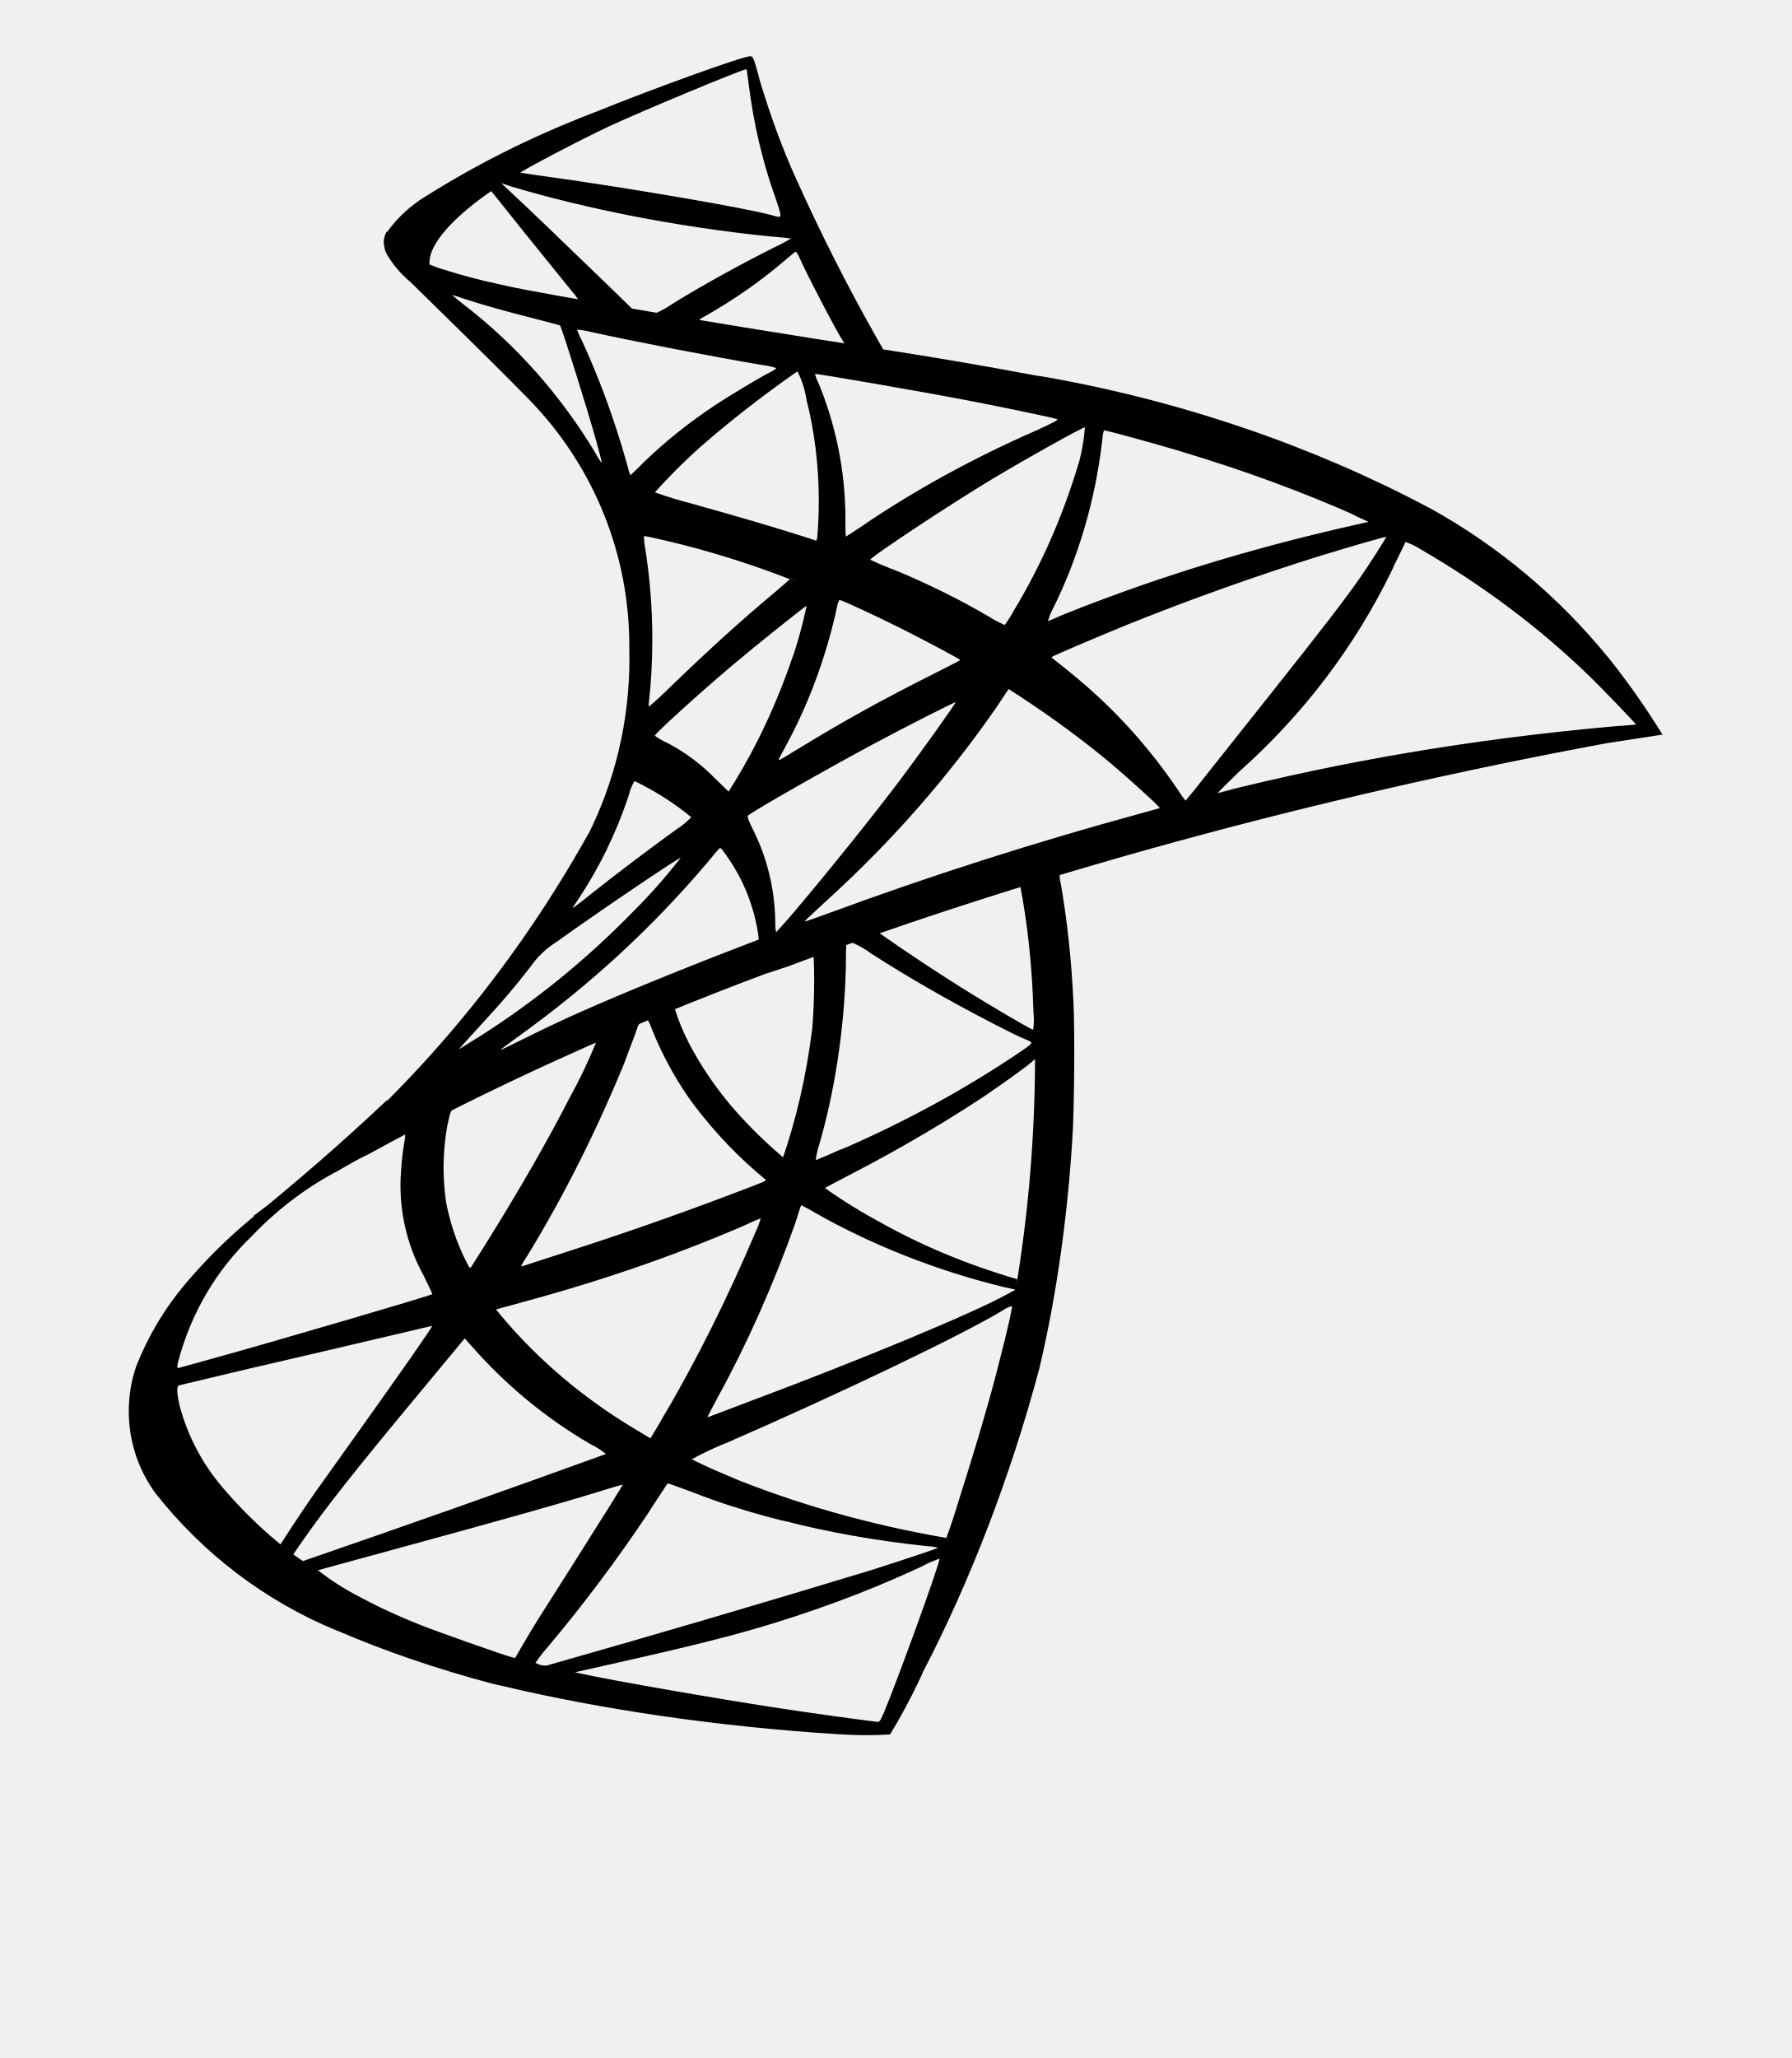
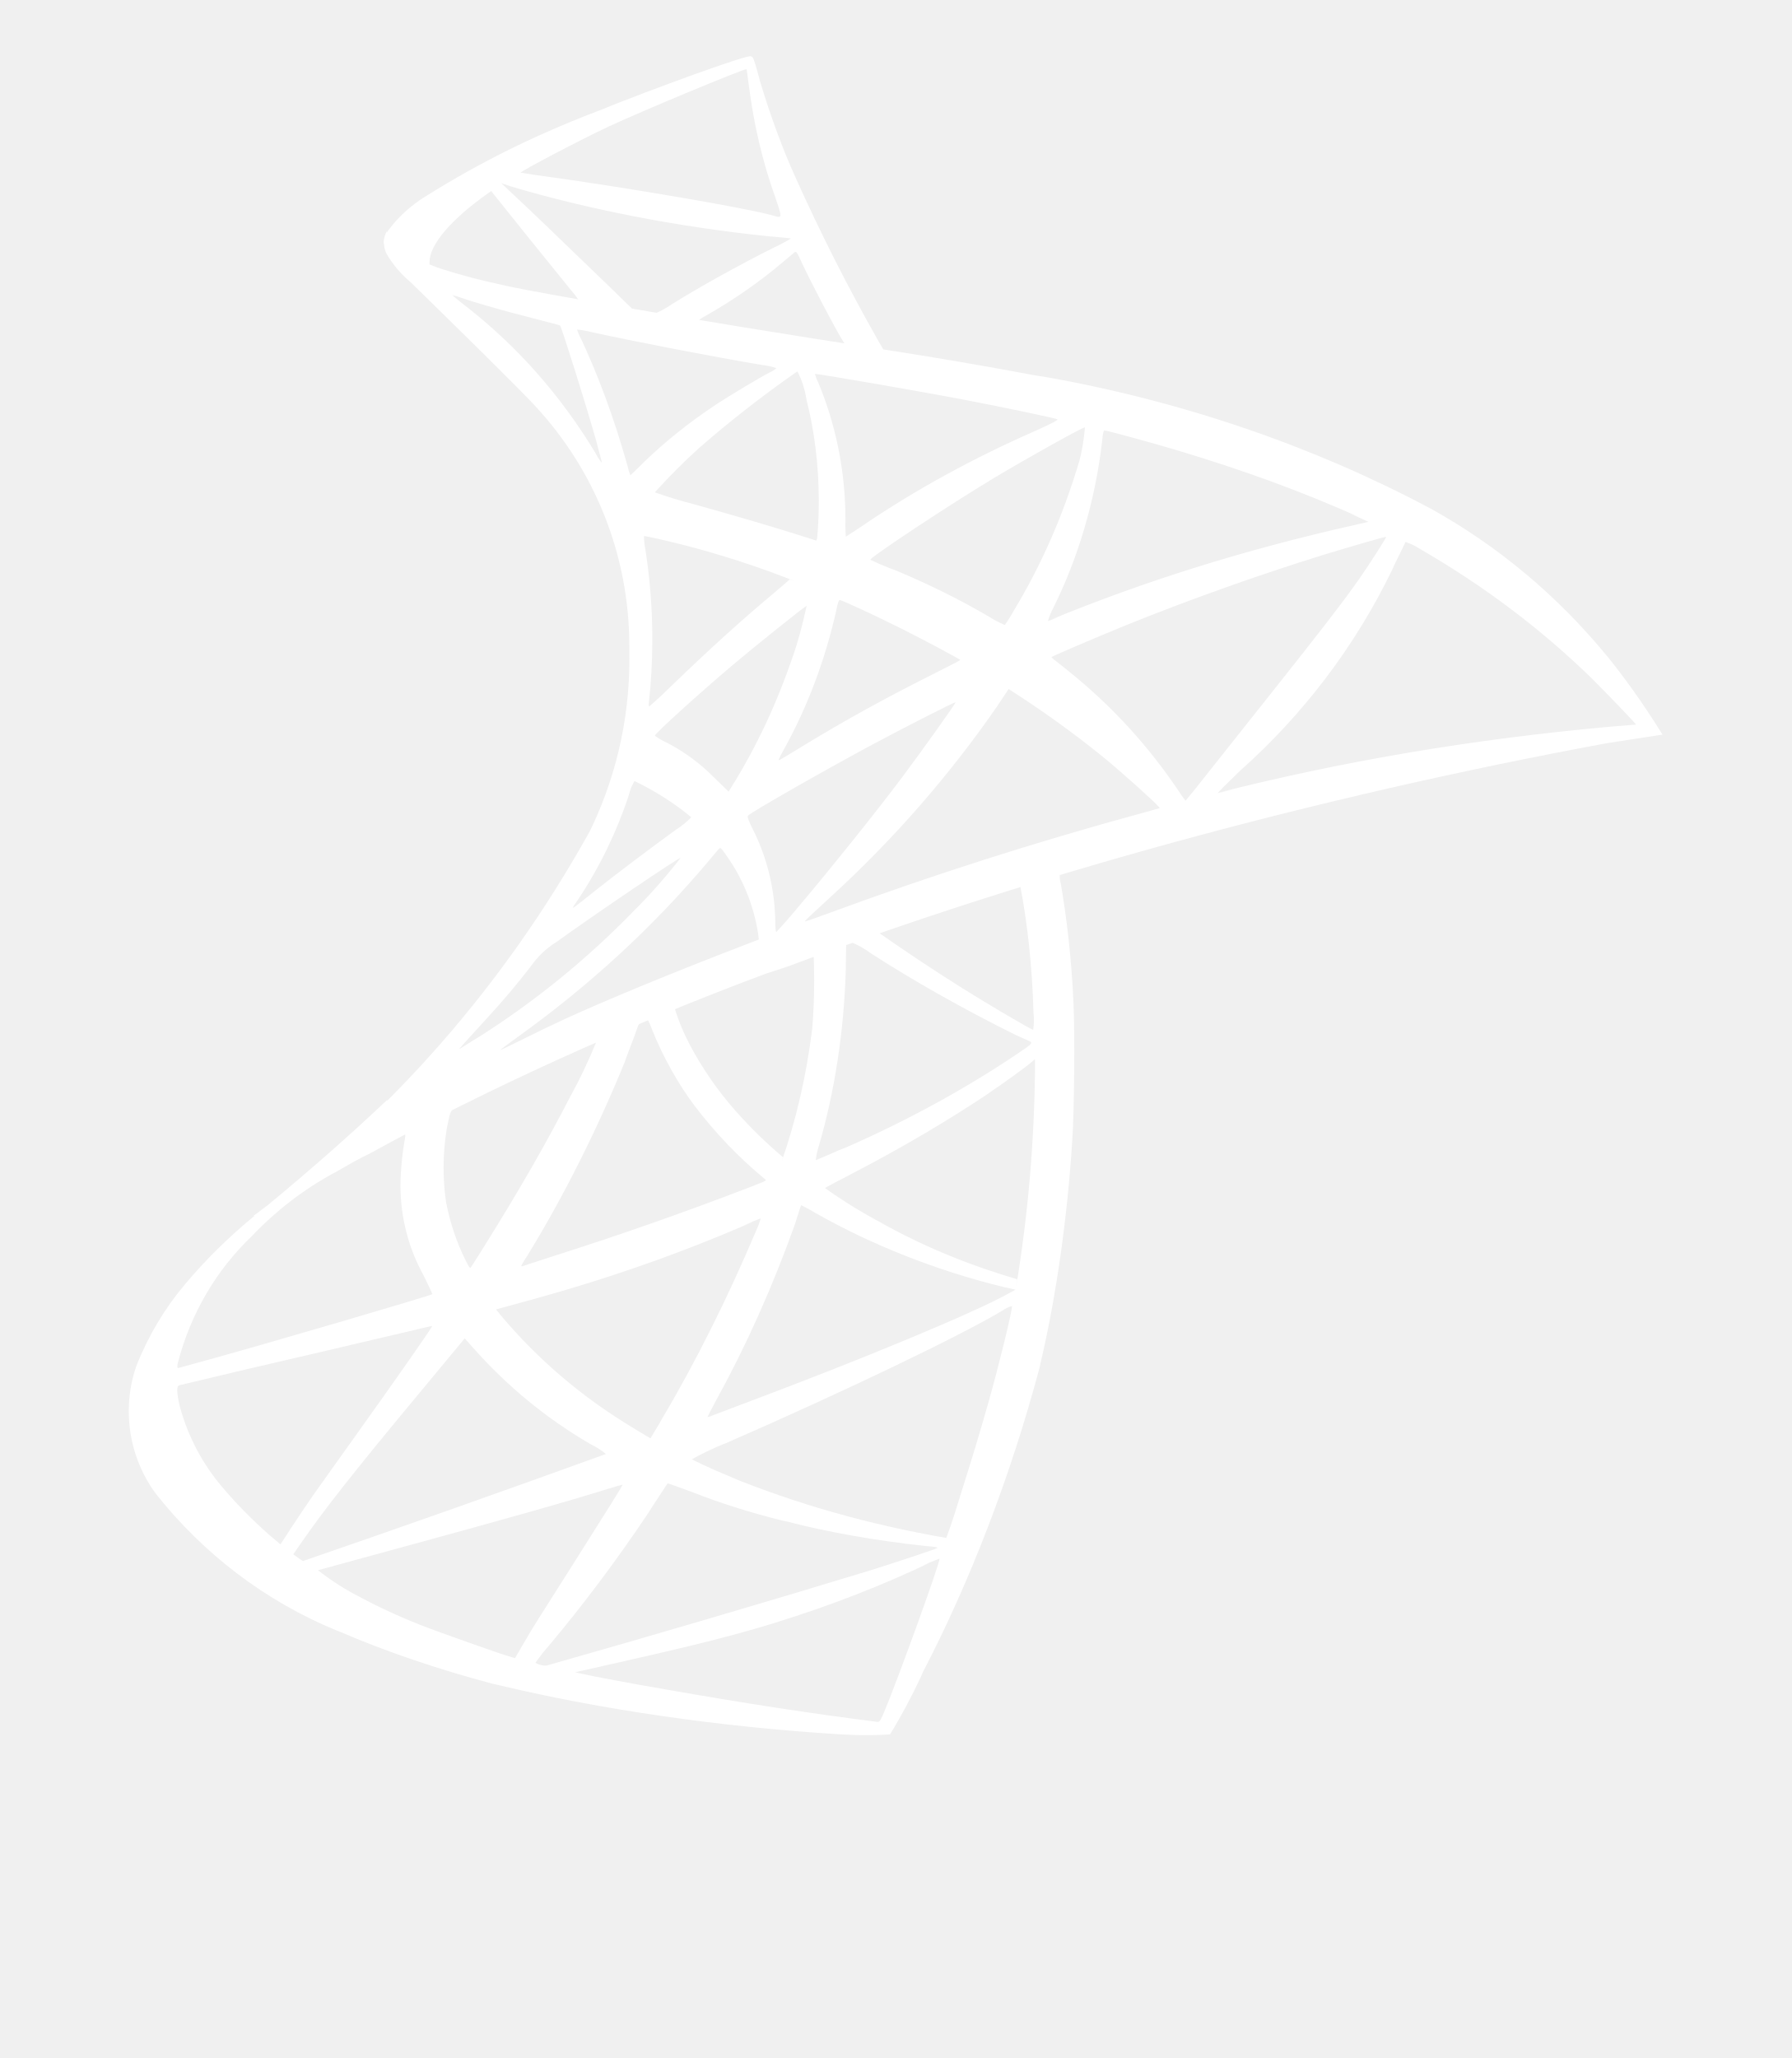
- <svg xmlns="http://www.w3.org/2000/svg" viewBox="0 0 1024 1176.463">
-   <path d="m536.832 891.13h.24c.6 1.52-22.993 66.782-31.59 87.496-1.96 4.64-2.64 5.798-3.68 5.718q-28.703-3.625-57.304-8c-36.23-5.518-96.892-16.115-112.207-19.594l-3.558-.8 21.713-4.88c46.547-10.476 68.9-16.114 91.574-23.072 33.882-10.487 62.204-21.67 89.496-34.665l-4 1.715c2.446-1.238 5.52-2.56 8.678-3.712l.64-.204zm-180.864-42.426c.2.2-10.117 16.716-28.232 45.267-7.68 12.037-16.356 25.793-19.315 30.472-2.998 4.72-7.36 11.917-9.676 15.996l-4.278 7.398-2.16-.56c-5.198-1.4-41.947-14.395-51.625-18.234-13.733-5.44-24.868-10.664-35.655-16.45l1.826.894c-9.552-4.78-17.772-10.058-25.362-16.095l.29.224 44.19-12.077c63.66-17.355 98.89-27.312 121.964-34.55 4.36-1.32 7.958-2.36 8-2.28zm25.672-.72c.12-.12 6.598 2.16 14.476 5.12 14.31 5.69 32.278 11.42 50.686 16.04l3.178.676c22.816 5.905 50.532 10.89 78.832 13.924l2.665.232c3.2.24 4.88.64 4.4.96-1 .64-22.395 7.758-38.11 12.716q-92.437 28.118-185.387 54.504c-.108.004-.234.006-.36.006-2.182 0-4.224-.596-5.972-1.635l.054.03c2.57-3.69 5.105-6.896 7.812-9.945l-.095.11c19.63-23.353 39.04-49.22 57.006-76.13l2.016-3.21q4.373-6.715 8.794-13.397zm-115.968-82.894 4.678 5.237c19.355 21.9 41.863 40.435 66.934 55.052l1.286.69c2.97 1.49 5.53 3.195 7.854 5.168l-.056-.047q-86.324 31.297-173.15 61.185-1.487-.887-2.88-1.92l-2.68-1.92 4.2-6.08c13.596-19.712 30.71-41.388 68.18-86.455zm-18.595-7.12c.36.36-18.154 26.833-43.987 63.022l-23.473 32.91c-3.88 5.56-9.797 14.317-13.156 19.515l-6.117 9.437-6.478-5.478c-9.75-8.583-18.6-17.6-26.763-27.22l-.31-.373c-11.085-13.085-19.474-28.827-24.082-46.112l-.19-.833c-1.518-6.958-1.6-10.477-.12-10.917q38.62-9.315 77.34-18.195l51.984-12.196c8.356-2.002 15.274-3.602 15.354-3.56zm331.385-11.317.08.12c0 3.2-7.318 33.11-13.436 54.784-5.12 18.112-9.437 32.31-17.395 57.464q-3.043 10.177-6.72 20.155c-45.38-7.878-85.668-19.552-123.987-35.07l4.022 1.44q-13.018-5.095-25.553-11.316c5.23-2.948 11.622-6.033 18.206-8.75l1.23-.45c66.18-28.832 134.724-61.702 158.155-75.82 1.543-1.105 3.34-1.98 5.277-2.53l.122-.028zm-143.56-50.105c-.813 2.7-1.67 4.94-2.66 7.105l.142-.347c-17.227 40.53-34.106 73.894-52.836 106.05l2.41-4.482q-4.796 8.796-10.077 17.315c-.2 0-4.558-2.64-9.756-5.8-29.46-17.72-54.554-39.21-75.61-64.21l-.37-.45-2.56-3.2 13.276-3.638c50.315-13.548 92.736-28.604 133.646-46.475l-6.082 2.368c5.68-2.4 10.398-4.358 10.478-4.238zm23.115-7.598c3.162 1.51 5.743 2.935 8.237 4.486l-.36-.208c32.048 18.228 69.142 33.077 108.316 42.616l2.973.612 3.36.8-4.6 2.518c-19.274 10.717-82.816 37.15-147.717 61.462q-10.273 3.84-20.514 7.758c-.947.476-2.047.85-3.2 1.068l-.08.012c0-.16 2.68-5.28 5.96-11.437 16.032-29.065 31.47-63.45 44.18-99.13l1.566-5.04c.92-2.92 1.76-5.4 1.878-5.52zm-226.695-40.588c.6 0 .44 1.12-.48 6.438q-1.188 7.755-1.64 15.596c-.16 2.194-.252 4.753-.252 7.333 0 18.72 4.836 36.31 13.326 51.592l-.277-.543c2.958 5.997 5.278 10.956 5.157 11.036-1.08.92-97.172 29.032-127.403 37.312l-17.395 4.8c-1.08.32-1.16.08-.8-2.4 7.398-28.805 22.197-53.487 42.254-72.728l.053-.05c13.63-14.38 29.384-26.566 46.8-36.094l.987-.495q19.632-11.266 39.667-21.798zm360.375-42.91v6.16c-.45 42.594-4.14 83.97-10.84 124.328l.643-4.683c-29.035-8.485-54.207-19.126-77.81-32.246l1.91.976c-13.17-6.955-24.285-13.877-34.88-21.48l.89.606c.12-.16 6.157-3.32 13.355-7.078 31.502-16.3 57.504-31.776 82.56-48.556l-3.062 1.93c8.877-5.92 22.194-15.556 25.152-18.155zm-250.647-10.195c-5 12.184-9.774 22.06-15.04 31.624l.804-1.593c-14.036 27.432-29.552 54.424-50.106 87.375l-7.278 11.516c-.72 1.08-1.04.72-3.28-3.76-4.883-9.717-8.762-20.995-11.06-32.836l-.136-.833c-.868-5.765-1.364-12.416-1.364-19.183 0-8.528.787-16.872 2.294-24.963l-.13.837c1.88-9.076 1.8-8.876 6.08-11.036 18.473-9.477 78.616-37.67 79.215-37.15zm29.11-11.996.4.16c.794 1.463 1.55 3.194 2.167 4.99l.074.248c6.707 16.49 14.79 30.72 24.446 43.71l-.372-.523c12.087 15.905 25.45 29.814 40.248 42.05l.42.337c.92.8 1.2.64-22.474 9.6q-45.46 17.14-91.733 31.99c-13.076 4.24-24.154 7.8-24.593 8-1.32.44-.92-.36 2.92-6.317 19.995-32.604 39.243-70.645 55.434-110.26l1.948-5.388c2.48-6.4 4.88-12.796 5.318-14.236.31-1.74 1.544-3.134 3.167-3.668l.032-.01c.753-.404 1.643-.653 2.59-.682h.008zm94.977-37.43c.205 4.397.322 9.552.322 14.734 0 9.677-.408 19.26-1.207 28.73l.084-1.237c-3.41 27.47-9.275 52.308-17.5 76.044l.78-2.585c-9.785-8.282-18.616-16.91-26.8-26.126l-.232-.267c-10.044-11.346-18.93-24.112-26.236-37.846l-.517-1.063c-2.934-5.537-5.673-12.062-7.838-18.843l-.24-.868c2.24-1.602 78.822-31.194 79.38-30.673zm20.15-7.718c4.813 1.805 8.975 4.125 12.72 6.967l-.123-.09c24.103 15.556 52.91 31.856 82.632 46.59l5.343 2.396c5.44 2.4 6.037 1.44-6.4 9.877-28.546 19.057-61.343 37.004-95.703 52.045l-4.15 1.62q-6.55 2.995-13.236 5.677c.33-2.978.935-5.688 1.8-8.28l-.08.28c8.884-30.362 14.47-65.386 15.463-101.558l.012-.573c.08-14.476.08-14.556 1.48-14.916h.24zm97.893-32.11c4.18 21.48 6.928 46.555 7.624 72.143l.014.635c.163 1.304.255 2.813.255 4.343 0 1.953-.15 3.87-.442 5.742l.028-.208c-1.12 0-24.593-13.796-41.268-24.233q-23.604-14.87-46.464-30.87c-1.4-1.12-1.24-1.16 10.637-5.24 20.194-6.957 68.14-22.313 69.66-22.313zm43.987-25.793-192.265 62.7-167.15 73.818-46.785 12.397q-17.875 16.915-37.91 34.39c-14.795 12.836-28.63 24.473-39.188 32.87-13.96 11.6-26.433 23.97-37.747 37.35l-.363.44c-11.49 13.617-20.99 29.4-27.754 46.562l-.397 1.142c-2.525 7.423-3.983 15.973-3.983 24.863 0 17.692 5.77 34.036 15.532 47.254l-.154-.22c27.28 34.517 62.634 61.484 103.274 78.24l1.693.618c25.2 10.927 55.953 21.51 87.604 29.88l4.77 1.07c57.146 13.605 124.56 23.574 193.522 27.823l3.46.172c3.602.213 7.814.334 12.054.334 4.72 0 9.406-.15 14.052-.447l-.634.03c6.006-9.71 12.277-21.38 17.887-33.42l.907-2.168c26.742-51.43 50.02-111.372 66.684-174.008l1.418-6.26c8.225-36.03 14.4-78.804 17.227-122.49l.128-2.474c1.08-14.156 1.48-61.302.64-77.338-1.116-25.042-3.734-48.515-7.797-71.488l.48 3.268c-.354-1.31-.557-2.813-.557-4.364 0-.575.027-1.144.082-1.706l-.006.07c.56-.4 2.36-1 25.992-7.877zm-172.31-336.224c.6.04 1.28 1.28 3.078 5.238 4.96 10.88 20.394 40.308 24.113 45.987 1.2 1.88 3.2 2-17.315-1.32-49.186-7.916-65.14-10.594-65.14-10.914.958-.836 2.05-1.558 3.23-2.122l.088-.037c16.783-9.498 31.266-19.647 44.683-31.016l-.415.344 6.998-5.878zm-174.03-34.752 20.433 25.512c11.277 13.996 22.554 27.952 25.033 30.95 1.517 1.672 2.94 3.5 4.214 5.432l.104.168c-.558.44-29.59-5.2-44.986-8.758q-16.252-3.456-32.11-8.477l-8-2.56.04-1.958c.12-9.797 12.475-24.273 33.43-39.03zm5.718-4.56 5.638 1.92c43.306 12.893 94.574 23.04 147.24 28.48l3.717.312c4.8.4 8.877.84 8.997.96-2.49 1.555-5.477 3.18-8.56 4.64l-.557.238c-20.594 10.317-43.308 22.912-59.023 32.75-2.706 1.89-5.795 3.615-9.052 5.026l-.345.133q-3.41-.48-6.798-1.08l-5.76-.92-14.596-14.196c-25.633-24.793-45.627-43.987-53.384-51.185zm140.04-65.098h.2c.12.12.68 4.2 1.28 8.998 2.908 22.893 7.87 43.572 14.81 63.32l-.655-2.136c5.358 15.996 5.44 15.076-.96 13.276-14.796-4.122-81.257-15.517-129.325-22.195q-7.158-.915-14.276-2.12c-.6-.6 34.67-19.073 50.303-26.393 20.036-9.277 74.66-31.99 78.62-32.75zm2.44-7.438c-3.2-.4-54.825 18.195-87.976 31.63-38.883 14.863-72.27 31.97-103.475 52.166l2.144-1.3c-7.745 5.31-14.232 11.823-19.353 19.34l-.163.254c-.532 1.434-.84 3.09-.84 4.82v.104-.005l19.515 18.395 46.306 14.796 110.328 19.755 126.089 21.674 1.28-10.797-1.12-.2-16.598-2.64-3.402-5.918q-25.708-45.353-47.066-92.973c-7.12-15.694-14.33-35.136-20.3-55.113l-.89-3.47c-2.72-9.718-3-10.318-4.48-10.518zm-39.95 458.308c-8.785 11.285-17.7 21.33-27.213 30.772l-.02.02c-26.524 27.234-56.097 51.278-88.232 71.645l-1.982 1.173c-4.32 2.76-8.237 5.2-8.797 5.518-.92.56.32-.88 15.437-17.355 9.517-10.358 16.796-18.955 25.113-29.712 3.878-5.565 8.7-10.182 14.274-13.716l.203-.12c21.473-15.516 70.66-48.826 71.22-48.266zm22.554-5.598c.68-.12 1.6 1.12 5.557 6.998 8.06 12.04 13.794 26.325 16.2 41.714l.075.594.32 2.92-19.875 7.68c-35.59 13.835-68.42 27.47-90.614 37.588-6.198 2.88-17.115 8.077-24.273 11.676s-12.996 6.4-12.996 6.24 4.48-3.56 9.997-7.52c41.29-29.6 77.16-62.767 108.533-99.86l.716-.87c2.998-3.678 5.76-6.877 6.117-7.117l.24-.08zm-48.907-38.39c12.374 5.994 23.04 12.9 32.737 20.93l-.266-.215c-2.468 2.578-5.22 4.848-8.22 6.77l-.177.108c-13.796 9.958-34.79 25.754-46.907 35.43-12.796 10.2-13.233 10.52-11.796 8.28 6.655-9.583 13.122-20.587 18.76-32.07l.675-1.52c3.996-8.13 8.11-18.18 11.606-28.516l.55-1.874c.722-2.776 1.777-5.212 3.146-7.434l-.067.117zm183.547-44.986c.36.36-19.674 28.392-31.552 44.228-14.236 18.915-39.59 50.585-57.024 71.18q-6.678 8.144-13.836 15.872c-.4.12-.6-2-.64-5.318-.167-19.067-4.696-37.036-12.635-53.013l.318.708c-3.318-6.72-3.878-8.32-3.2-8.96 2.72-2.48 45.068-26.632 71.74-40.908 18.358-9.832 46.51-24.148 46.83-23.788zm30.35-7.597 7.08 4.598c19.116 12.588 35.477 24.74 51.135 37.714l-.95-.765c8.237 6.878 24.192 21.194 27.472 24.633l1.76 1.88-11.757 3.28q-90.17 24.593-177.95 56.943c-6.677 2.44-12.396 4.48-12.8 4.48-.84 0-1.678.76 13.317-13.036 36.364-33.16 68.493-69.885 96.18-109.918l1.395-2.134zm-115.485-47.507c-2.43 11.335-5.047 20.714-8.15 29.868l.552-1.876c-9.377 27.693-20.67 51.584-34.297 73.892l.907-1.597-3.6 5.878-8.117-7.875c-7.723-7.867-16.634-14.533-26.45-19.714l-.582-.28c-2.693-1.228-5.005-2.59-7.155-4.16l.115.08c0-1.2 24.793-23.712 43.904-39.907 13.722-11.597 42.554-34.67 42.874-34.31zm18.993-3.36c2.04.4 20.914 9.198 35.15 16.316 12.995 6.518 32.71 17.036 33.71 17.955.12.12-6.798 3.718-15.436 8.037-27.313 13.676-50.706 26.552-75.1 41.468-6.997 4.278-12.795 7.757-12.995 7.757-.6 0-.4-.52 3.52-7.638 12.647-23.075 22.82-49.81 29.126-78.004l.386-2.053c.56-2.48 1.198-4 1.64-3.88zm323.427-33.19c3.16 1.083 5.896 2.435 8.42 4.086l-.142-.087c36.866 21.327 68.716 45.485 97.23 73.07l-.135-.13c7.758 7.597 26.673 27.31 26.393 27.47l-14.515 1.16c-80.427 7.28-153.583 19.9-224.627 37.827l9.89-2.114c-5.12 1.2-9.518 2.24-9.838 2.24-.28 0 5.32-5.6 12.436-12.477 36.353-32.34 66.006-71.313 87.218-115.134l.957-2.193c3.52-7.118 6.52-13.316 6.64-13.676h.08zm-11.117-2.92c.28.32-9.357 15.396-15.356 23.994-8.797 12.556-21.474 29.032-50.426 65.46l-38.15 48.065q-5.225 6.78-10.755 13.316c-1.34-1.686-2.696-3.59-3.954-5.563l-.164-.276c-16.807-24.868-36.227-46.256-58.286-64.577l-.498-.402q-5.318-4.456-10.797-8.717c-1.11-.753-2.08-1.583-2.947-2.51l-.01-.01c0-.4 24.674-10.956 43.508-18.634q54.734-22 111.09-39.588c17.674-5.4 36.47-10.797 36.748-10.557zm-424.277-.402c.4-.4 20.555 4.32 31.553 7.398 21.384 5.99 38.564 11.896 55.33 18.61l-3.665-1.295c0 .158-3.88 3.557-8.598 7.516-18.995 15.876-37.35 32.512-59.302 53.705q-5.93 5.94-12.317 11.397c-.28 0-.4-.92-.24-2 1.276-10.91 2.003-23.552 2.003-36.364 0-18.12-1.455-35.9-4.255-53.23l.253 1.9c-.425-2.23-.712-4.848-.796-7.516l-.002-.08zm263.126-60.463c1.32 0 27.792 7.198 41.468 11.316 39.837 11.9 72.667 24.188 104.485 38.338l-5.515-2.19 10.596 4.8-7.477 1.72c-64.98 14.614-120.923 32.43-174.703 54.444l7.23-2.62c-4.277 1.76-8 3.2-8.276 3.2.81-2.828 1.83-5.28 3.094-7.584l-.095.19c14.012-28.142 23.943-60.86 27.98-95.378l.134-1.396c.238-2.68.717-4.838 1.078-4.838zm-11.037-1.72c-.59 7.128-1.724 13.67-3.38 20l.18-.804c-9.52 31.983-21.958 59.817-37.473 85.587l.923-1.652c-2.047 3.82-4.062 7.037-6.265 10.11l.185-.272c-3.392-1.45-6.27-2.988-8.995-4.742l.237.144c-15.77-9.33-34.507-18.672-53.908-26.738l-3.076-1.134q-5.636-2.215-11.117-4.8c-.96-.88 45.708-31.79 70.46-46.627 19.798-11.87 51.67-29.626 52.23-29.066zm-154.357-30.547c.44-.4 60.143 9.917 87.255 15.116 20.234 3.88 49.466 9.997 51.225 10.757.88.32-2.16 1.998-11.876 6.4-36.71 16.128-67.96 33.408-97.438 53.13l2.264-1.426c-7.438 4.96-13.636 9.037-13.756 9.037-.178-2.005-.28-4.34-.28-6.698 0-.88.015-1.755.043-2.628l-.002.127v-.562c0-28.31-5.747-55.275-16.14-79.795l.505 1.34c-.677-1.353-1.29-2.947-1.754-4.604l-.047-.194zm-9.997-1.44c2.412 4.68 4.216 10.115 5.12 15.848l.04.306c4.473 17.398 7.04 37.37 7.04 57.942 0 7.433-.334 14.788-.99 22.05l.068-.935-.48 1.52-7.48-2.4c-15.515-4.96-40.787-12.397-62.463-18.395q-11.34-2.903-22.393-6.798c8.194-9.1 16.573-17.478 25.368-25.403l.304-.27c16.614-14.494 34.82-28.763 53.76-42.062l2.105-1.402zm-125.844-23.91c2.927.285 5.58.765 8.155 1.44l-.357-.08c24.753 5.44 68.98 13.996 97.372 18.794 3.222.37 6.148 1.03 8.946 1.97l-.306-.09c-1.116 1.005-2.412 1.84-3.828 2.445l-.09.035c-4.76 2.4-24.074 13.956-30.512 18.275-15.43 10.208-28.89 21.014-41.283 32.923l.095-.09q-3.84 3.937-7.878 7.68c-.608-1.515-1.172-3.346-1.593-5.232l-.046-.247c-7.82-27.827-16.676-51.453-27.24-74.123l1.245 2.976q-1.583-3.226-2.84-6.598zm-71.58-19.757c2.19.527 4.02 1.103 5.795 1.785l-.316-.107c5.44 1.84 12.637 4 21.035 6.358 5.84 1.6 12.276 3.36 19.155 5.078 8.717 2.24 15.956 4.16 16.036 4.28.96 1.08 15.635 47.905 20.634 65.86 1.92 6.878 3.36 12.596 3.24 12.716-1.322-1.632-2.518-3.467-3.517-5.42l-.083-.178c-20.028-33.246-45-61.3-74.26-84.107l-.678-.508q-3.623-2.75-7.038-5.76zm-37.428-36.353c-.966 1.882-1.532 4.106-1.532 6.463 0 2.228.506 4.338 1.41 6.22l-.037-.086c3.654 6.3 8.184 11.646 13.5 16.078l.096.077s64.582 63.02 72.5 72.138c32.737 35.765 52.795 83.61 52.795 136.137 0 .683-.003 1.366-.01 2.048v-.104c.042 1.6.065 3.487.065 5.38 0 36.08-8.484 70.18-23.566 100.414l.59-1.305c-48.874 87.74-113.42 160.97-190.526 218.246l-1.82 1.292 14.396-4.8c14.6-10.14 31.505-20.312 49.058-29.404l2.606-1.228c66.154-36.47 145.248-72.647 227.08-103.212l12.81-4.194c136.466-51.303 299.905-96.51 468.28-127.647l31.697-4.875-2-3.2c-9.906-15.708-19.52-29.103-29.844-41.904l.654.837c-28.355-34.693-62.546-63.387-101.273-84.91l-1.776-.905c-64.775-34.387-139.95-60.564-219.34-74.51l-4.596-.67q-43.682-8.213-87.616-14.995-78.577-12.05-156.915-25.592c-16.995-3-42.388-7.238-59.223-10.88-15.62-3.325-28.5-6.882-41.082-11.086l2.653.77c-10.714-4.196-25.79-8.276-29.03-20.592z" />
+ <svg xmlns="http://www.w3.org/2000/svg" viewBox="0 0 1024 1176.463" fill="#fff">
+   <path d="m536.832 891.13h.24c.6 1.52-22.993 66.782-31.59 87.496-1.96 4.64-2.64 5.798-3.68 5.718q-28.703-3.625-57.304-8c-36.23-5.518-96.892-16.115-112.207-19.594l-3.558-.8 21.713-4.88c46.547-10.476 68.9-16.114 91.574-23.072 33.882-10.487 62.204-21.67 89.496-34.665l-4 1.715c2.446-1.238 5.52-2.56 8.678-3.712l.64-.204zm-180.864-42.426c.2.2-10.117 16.716-28.232 45.267-7.68 12.037-16.356 25.793-19.315 30.472-2.998 4.72-7.36 11.917-9.676 15.996l-4.278 7.398-2.16-.56c-5.198-1.4-41.947-14.395-51.625-18.234-13.733-5.44-24.868-10.664-35.655-16.45l1.826.894c-9.552-4.78-17.772-10.058-25.362-16.095l.29.224 44.19-12.077c63.66-17.355 98.89-27.312 121.964-34.55 4.36-1.32 7.958-2.36 8-2.28zm25.672-.72c.12-.12 6.598 2.16 14.476 5.12 14.31 5.69 32.278 11.42 50.686 16.04l3.178.676c22.816 5.905 50.532 10.89 78.832 13.924l2.665.232c3.2.24 4.88.64 4.4.96-1 .64-22.395 7.758-38.11 12.716q-92.437 28.118-185.387 54.504c-.108.004-.234.006-.36.006-2.182 0-4.224-.596-5.972-1.635l.054.03c2.57-3.69 5.105-6.896 7.812-9.945l-.095.11c19.63-23.353 39.04-49.22 57.006-76.13l2.016-3.21q4.373-6.715 8.794-13.397zm-115.968-82.894 4.678 5.237c19.355 21.9 41.863 40.435 66.934 55.052l1.286.69c2.97 1.49 5.53 3.195 7.854 5.168l-.056-.047q-86.324 31.297-173.15 61.185-1.487-.887-2.88-1.92l-2.68-1.92 4.2-6.08c13.596-19.712 30.71-41.388 68.18-86.455zm-18.595-7.12c.36.36-18.154 26.833-43.987 63.022l-23.473 32.91c-3.88 5.56-9.797 14.317-13.156 19.515l-6.117 9.437-6.478-5.478c-9.75-8.583-18.6-17.6-26.763-27.22l-.31-.373c-11.085-13.085-19.474-28.827-24.082-46.112l-.19-.833c-1.518-6.958-1.6-10.477-.12-10.917q38.62-9.315 77.34-18.195l51.984-12.196c8.356-2.002 15.274-3.602 15.354-3.56zm331.385-11.317.08.12c0 3.2-7.318 33.11-13.436 54.784-5.12 18.112-9.437 32.31-17.395 57.464q-3.043 10.177-6.72 20.155c-45.38-7.878-85.668-19.552-123.987-35.07l4.022 1.44q-13.018-5.095-25.553-11.316c5.23-2.948 11.622-6.033 18.206-8.75l1.23-.45c66.18-28.832 134.724-61.702 158.155-75.82 1.543-1.105 3.34-1.98 5.277-2.53l.122-.028zm-143.56-50.105c-.813 2.7-1.67 4.94-2.66 7.105l.142-.347c-17.227 40.53-34.106 73.894-52.836 106.05l2.41-4.482q-4.796 8.796-10.077 17.315c-.2 0-4.558-2.64-9.756-5.8-29.46-17.72-54.554-39.21-75.61-64.21l-.37-.45-2.56-3.2 13.276-3.638c50.315-13.548 92.736-28.604 133.646-46.475l-6.082 2.368c5.68-2.4 10.398-4.358 10.478-4.238zm23.115-7.598c3.162 1.51 5.743 2.935 8.237 4.486l-.36-.208c32.048 18.228 69.142 33.077 108.316 42.616l2.973.612 3.36.8-4.6 2.518c-19.274 10.717-82.816 37.15-147.717 61.462q-10.273 3.84-20.514 7.758c-.947.476-2.047.85-3.2 1.068l-.08.012c0-.16 2.68-5.28 5.96-11.437 16.032-29.065 31.47-63.45 44.18-99.13l1.566-5.04c.92-2.92 1.76-5.4 1.878-5.52zm-226.695-40.588c.6 0 .44 1.12-.48 6.438q-1.188 7.755-1.64 15.596c-.16 2.194-.252 4.753-.252 7.333 0 18.72 4.836 36.31 13.326 51.592l-.277-.543c2.958 5.997 5.278 10.956 5.157 11.036-1.08.92-97.172 29.032-127.403 37.312l-17.395 4.8c-1.08.32-1.16.08-.8-2.4 7.398-28.805 22.197-53.487 42.254-72.728l.053-.05c13.63-14.38 29.384-26.566 46.8-36.094l.987-.495q19.632-11.266 39.667-21.798zm360.375-42.91v6.16c-.45 42.594-4.14 83.97-10.84 124.328l.643-4.683c-29.035-8.485-54.207-19.126-77.81-32.246l1.91.976c-13.17-6.955-24.285-13.877-34.88-21.48l.89.606c.12-.16 6.157-3.32 13.355-7.078 31.502-16.3 57.504-31.776 82.56-48.556l-3.062 1.93c8.877-5.92 22.194-15.556 25.152-18.155zm-250.647-10.195c-5 12.184-9.774 22.06-15.04 31.624l.804-1.593c-14.036 27.432-29.552 54.424-50.106 87.375l-7.278 11.516c-.72 1.08-1.04.72-3.28-3.76-4.883-9.717-8.762-20.995-11.06-32.836l-.136-.833c-.868-5.765-1.364-12.416-1.364-19.183 0-8.528.787-16.872 2.294-24.963l-.13.837c1.88-9.076 1.8-8.876 6.08-11.036 18.473-9.477 78.616-37.67 79.215-37.15zm29.11-11.996.4.16c.794 1.463 1.55 3.194 2.167 4.99l.074.248c6.707 16.49 14.79 30.72 24.446 43.71l-.372-.523c12.087 15.905 25.45 29.814 40.248 42.05l.42.337c.92.8 1.2.64-22.474 9.6q-45.46 17.14-91.733 31.99c-13.076 4.24-24.154 7.8-24.593 8-1.32.44-.92-.36 2.92-6.317 19.995-32.604 39.243-70.645 55.434-110.26l1.948-5.388c2.48-6.4 4.88-12.796 5.318-14.236.31-1.74 1.544-3.134 3.167-3.668l.032-.01c.753-.404 1.643-.653 2.59-.682h.008zm94.977-37.43c.205 4.397.322 9.552.322 14.734 0 9.677-.408 19.26-1.207 28.73l.084-1.237c-3.41 27.47-9.275 52.308-17.5 76.044l.78-2.585c-9.785-8.282-18.616-16.91-26.8-26.126l-.232-.267c-10.044-11.346-18.93-24.112-26.236-37.846l-.517-1.063c-2.934-5.537-5.673-12.062-7.838-18.843l-.24-.868c2.24-1.602 78.822-31.194 79.38-30.673zm20.15-7.718c4.813 1.805 8.975 4.125 12.72 6.967l-.123-.09c24.103 15.556 52.91 31.856 82.632 46.59l5.343 2.396c5.44 2.4 6.037 1.44-6.4 9.877-28.546 19.057-61.343 37.004-95.703 52.045l-4.15 1.62q-6.55 2.995-13.236 5.677c.33-2.978.935-5.688 1.8-8.28l-.08.28c8.884-30.362 14.47-65.386 15.463-101.558l.012-.573c.08-14.476.08-14.556 1.48-14.916h.24zm97.893-32.11c4.18 21.48 6.928 46.555 7.624 72.143l.014.635c.163 1.304.255 2.813.255 4.343 0 1.953-.15 3.87-.442 5.742l.028-.208c-1.12 0-24.593-13.796-41.268-24.233q-23.604-14.87-46.464-30.87c-1.4-1.12-1.24-1.16 10.637-5.24 20.194-6.957 68.14-22.313 69.66-22.313zm43.987-25.793-192.265 62.7-167.15 73.818-46.785 12.397q-17.875 16.915-37.91 34.39c-14.795 12.836-28.63 24.473-39.188 32.87-13.96 11.6-26.433 23.97-37.747 37.35l-.363.44c-11.49 13.617-20.99 29.4-27.754 46.562l-.397 1.142c-2.525 7.423-3.983 15.973-3.983 24.863 0 17.692 5.77 34.036 15.532 47.254l-.154-.22c27.28 34.517 62.634 61.484 103.274 78.24l1.693.618c25.2 10.927 55.953 21.51 87.604 29.88l4.77 1.07c57.146 13.605 124.56 23.574 193.522 27.823l3.46.172c3.602.213 7.814.334 12.054.334 4.72 0 9.406-.15 14.052-.447l-.634.03c6.006-9.71 12.277-21.38 17.887-33.42l.907-2.168c26.742-51.43 50.02-111.372 66.684-174.008l1.418-6.26c8.225-36.03 14.4-78.804 17.227-122.49l.128-2.474c1.08-14.156 1.48-61.302.64-77.338-1.116-25.042-3.734-48.515-7.797-71.488l.48 3.268c-.354-1.31-.557-2.813-.557-4.364 0-.575.027-1.144.082-1.706l-.006.07c.56-.4 2.36-1 25.992-7.877zm-172.31-336.224c.6.04 1.28 1.28 3.078 5.238 4.96 10.88 20.394 40.308 24.113 45.987 1.2 1.88 3.2 2-17.315-1.32-49.186-7.916-65.14-10.594-65.14-10.914.958-.836 2.05-1.558 3.23-2.122l.088-.037c16.783-9.498 31.266-19.647 44.683-31.016l-.415.344 6.998-5.878zm-174.03-34.752 20.433 25.512c11.277 13.996 22.554 27.952 25.033 30.95 1.517 1.672 2.94 3.5 4.214 5.432l.104.168c-.558.44-29.59-5.2-44.986-8.758q-16.252-3.456-32.11-8.477l-8-2.56.04-1.958c.12-9.797 12.475-24.273 33.43-39.03zm5.718-4.56 5.638 1.92c43.306 12.893 94.574 23.04 147.24 28.48l3.717.312c4.8.4 8.877.84 8.997.96-2.49 1.555-5.477 3.18-8.56 4.64l-.557.238c-20.594 10.317-43.308 22.912-59.023 32.75-2.706 1.89-5.795 3.615-9.052 5.026l-.345.133q-3.41-.48-6.798-1.08l-5.76-.92-14.596-14.196c-25.633-24.793-45.627-43.987-53.384-51.185zm140.04-65.098h.2c.12.12.68 4.2 1.28 8.998 2.908 22.893 7.87 43.572 14.81 63.32l-.655-2.136c5.358 15.996 5.44 15.076-.96 13.276-14.796-4.122-81.257-15.517-129.325-22.195q-7.158-.915-14.276-2.12c-.6-.6 34.67-19.073 50.303-26.393 20.036-9.277 74.66-31.99 78.62-32.75zm2.44-7.438c-3.2-.4-54.825 18.195-87.976 31.63-38.883 14.863-72.27 31.97-103.475 52.166l2.144-1.3c-7.745 5.31-14.232 11.823-19.353 19.34l-.163.254c-.532 1.434-.84 3.09-.84 4.82v.104-.005l19.515 18.395 46.306 14.796 110.328 19.755 126.089 21.674 1.28-10.797-1.12-.2-16.598-2.64-3.402-5.918q-25.708-45.353-47.066-92.973c-7.12-15.694-14.33-35.136-20.3-55.113l-.89-3.47c-2.72-9.718-3-10.318-4.48-10.518zm-39.95 458.308c-8.785 11.285-17.7 21.33-27.213 30.772l-.02.02c-26.524 27.234-56.097 51.278-88.232 71.645l-1.982 1.173c-4.32 2.76-8.237 5.2-8.797 5.518-.92.56.32-.88 15.437-17.355 9.517-10.358 16.796-18.955 25.113-29.712 3.878-5.565 8.7-10.182 14.274-13.716l.203-.12c21.473-15.516 70.66-48.826 71.22-48.266zm22.554-5.598c.68-.12 1.6 1.12 5.557 6.998 8.06 12.04 13.794 26.325 16.2 41.714l.075.594.32 2.92-19.875 7.68c-35.59 13.835-68.42 27.47-90.614 37.588-6.198 2.88-17.115 8.077-24.273 11.676s-12.996 6.4-12.996 6.24 4.48-3.56 9.997-7.52c41.29-29.6 77.16-62.767 108.533-99.86l.716-.87c2.998-3.678 5.76-6.877 6.117-7.117l.24-.08zm-48.907-38.39c12.374 5.994 23.04 12.9 32.737 20.93l-.266-.215c-2.468 2.578-5.22 4.848-8.22 6.77l-.177.108c-13.796 9.958-34.79 25.754-46.907 35.43-12.796 10.2-13.233 10.52-11.796 8.28 6.655-9.583 13.122-20.587 18.76-32.07l.675-1.52c3.996-8.13 8.11-18.18 11.606-28.516l.55-1.874c.722-2.776 1.777-5.212 3.146-7.434l-.067.117zm183.547-44.986c.36.36-19.674 28.392-31.552 44.228-14.236 18.915-39.59 50.585-57.024 71.18q-6.678 8.144-13.836 15.872c-.4.12-.6-2-.64-5.318-.167-19.067-4.696-37.036-12.635-53.013l.318.708c-3.318-6.72-3.878-8.32-3.2-8.96 2.72-2.48 45.068-26.632 71.74-40.908 18.358-9.832 46.51-24.148 46.83-23.788zm30.35-7.597 7.08 4.598c19.116 12.588 35.477 24.74 51.135 37.714l-.95-.765c8.237 6.878 24.192 21.194 27.472 24.633l1.76 1.88-11.757 3.28q-90.17 24.593-177.95 56.943c-6.677 2.44-12.396 4.48-12.8 4.48-.84 0-1.678.76 13.317-13.036 36.364-33.16 68.493-69.885 96.18-109.918l1.395-2.134zm-115.485-47.507c-2.43 11.335-5.047 20.714-8.15 29.868l.552-1.876c-9.377 27.693-20.67 51.584-34.297 73.892l.907-1.597-3.6 5.878-8.117-7.875c-7.723-7.867-16.634-14.533-26.45-19.714l-.582-.28c-2.693-1.228-5.005-2.59-7.155-4.16l.115.08c0-1.2 24.793-23.712 43.904-39.907 13.722-11.597 42.554-34.67 42.874-34.31zm18.993-3.36c2.04.4 20.914 9.198 35.15 16.316 12.995 6.518 32.71 17.036 33.71 17.955.12.12-6.798 3.718-15.436 8.037-27.313 13.676-50.706 26.552-75.1 41.468-6.997 4.278-12.795 7.757-12.995 7.757-.6 0-.4-.52 3.52-7.638 12.647-23.075 22.82-49.81 29.126-78.004l.386-2.053c.56-2.48 1.198-4 1.64-3.88zm323.427-33.19c3.16 1.083 5.896 2.435 8.42 4.086l-.142-.087c36.866 21.327 68.716 45.485 97.23 73.07l-.135-.13c7.758 7.597 26.673 27.31 26.393 27.47l-14.515 1.16c-80.427 7.28-153.583 19.9-224.627 37.827l9.89-2.114c-5.12 1.2-9.518 2.24-9.838 2.24-.28 0 5.32-5.6 12.436-12.477 36.353-32.34 66.006-71.313 87.218-115.134l.957-2.193c3.52-7.118 6.52-13.316 6.64-13.676h.08zm-11.117-2.92c.28.32-9.357 15.396-15.356 23.994-8.797 12.556-21.474 29.032-50.426 65.46l-38.15 48.065q-5.225 6.78-10.755 13.316c-1.34-1.686-2.696-3.59-3.954-5.563l-.164-.276c-16.807-24.868-36.227-46.256-58.286-64.577l-.498-.402q-5.318-4.456-10.797-8.717c-1.11-.753-2.08-1.583-2.947-2.51l-.01-.01c0-.4 24.674-10.956 43.508-18.634q54.734-22 111.09-39.588c17.674-5.4 36.47-10.797 36.748-10.557zm-424.277-.402c.4-.4 20.555 4.32 31.553 7.398 21.384 5.99 38.564 11.896 55.33 18.61l-3.665-1.295c0 .158-3.88 3.557-8.598 7.516-18.995 15.876-37.35 32.512-59.302 53.705q-5.93 5.94-12.317 11.397c-.28 0-.4-.92-.24-2 1.276-10.91 2.003-23.552 2.003-36.364 0-18.12-1.455-35.9-4.255-53.23l.253 1.9c-.425-2.23-.712-4.848-.796-7.516l-.002-.08zm263.126-60.463c1.32 0 27.792 7.198 41.468 11.316 39.837 11.9 72.667 24.188 104.485 38.338l-5.515-2.19 10.596 4.8-7.477 1.72c-64.98 14.614-120.923 32.43-174.703 54.444l7.23-2.62c-4.277 1.76-8 3.2-8.276 3.2.81-2.828 1.83-5.28 3.094-7.584l-.095.19c14.012-28.142 23.943-60.86 27.98-95.378l.134-1.396c.238-2.68.717-4.838 1.078-4.838zm-11.037-1.72c-.59 7.128-1.724 13.67-3.38 20l.18-.804c-9.52 31.983-21.958 59.817-37.473 85.587l.923-1.652c-2.047 3.82-4.062 7.037-6.265 10.11l.185-.272c-3.392-1.45-6.27-2.988-8.995-4.742l.237.144c-15.77-9.33-34.507-18.672-53.908-26.738l-3.076-1.134q-5.636-2.215-11.117-4.8c-.96-.88 45.708-31.79 70.46-46.627 19.798-11.87 51.67-29.626 52.23-29.066zm-154.357-30.547c.44-.4 60.143 9.917 87.255 15.116 20.234 3.88 49.466 9.997 51.225 10.757.88.32-2.16 1.998-11.876 6.4-36.71 16.128-67.96 33.408-97.438 53.13l2.264-1.426c-7.438 4.96-13.636 9.037-13.756 9.037-.178-2.005-.28-4.34-.28-6.698 0-.88.015-1.755.043-2.628l-.002.127v-.562c0-28.31-5.747-55.275-16.14-79.795l.505 1.34c-.677-1.353-1.29-2.947-1.754-4.604l-.047-.194zm-9.997-1.44c2.412 4.68 4.216 10.115 5.12 15.848l.04.306c4.473 17.398 7.04 37.37 7.04 57.942 0 7.433-.334 14.788-.99 22.05l.068-.935-.48 1.52-7.48-2.4c-15.515-4.96-40.787-12.397-62.463-18.395q-11.34-2.903-22.393-6.798c8.194-9.1 16.573-17.478 25.368-25.403l.304-.27c16.614-14.494 34.82-28.763 53.76-42.062l2.105-1.402zm-125.844-23.91c2.927.285 5.58.765 8.155 1.44l-.357-.08c24.753 5.44 68.98 13.996 97.372 18.794 3.222.37 6.148 1.03 8.946 1.97l-.306-.09c-1.116 1.005-2.412 1.84-3.828 2.445l-.09.035c-4.76 2.4-24.074 13.956-30.512 18.275-15.43 10.208-28.89 21.014-41.283 32.923l.095-.09q-3.84 3.937-7.878 7.68c-.608-1.515-1.172-3.346-1.593-5.232l-.046-.247c-7.82-27.827-16.676-51.453-27.24-74.123l1.245 2.976q-1.583-3.226-2.84-6.598zm-71.58-19.757c2.19.527 4.02 1.103 5.795 1.785l-.316-.107c5.44 1.84 12.637 4 21.035 6.358 5.84 1.6 12.276 3.36 19.155 5.078 8.717 2.24 15.956 4.16 16.036 4.28.96 1.08 15.635 47.905 20.634 65.86 1.92 6.878 3.36 12.596 3.24 12.716-1.322-1.632-2.518-3.467-3.517-5.42l-.083-.178c-20.028-33.246-45-61.3-74.26-84.107l-.678-.508q-3.623-2.75-7.038-5.76zm-37.428-36.353c-.966 1.882-1.532 4.106-1.532 6.463 0 2.228.506 4.338 1.41 6.22l-.037-.086c3.654 6.3 8.184 11.646 13.5 16.078l.096.077s64.582 63.02 72.5 72.138c32.737 35.765 52.795 83.61 52.795 136.137 0 .683-.003 1.366-.01 2.048v-.104c.042 1.6.065 3.487.065 5.38 0 36.08-8.484 70.18-23.566 100.414l.59-1.305c-48.874 87.74-113.42 160.97-190.526 218.246l-1.82 1.292 14.396-4.8c14.6-10.14 31.505-20.312 49.058-29.404l2.606-1.228c66.154-36.47 145.248-72.647 227.08-103.212l12.81-4.194c136.466-51.303 299.905-96.51 468.28-127.647l31.697-4.875-2-3.2c-9.906-15.708-19.52-29.103-29.844-41.904l.654.837c-28.355-34.693-62.546-63.387-101.273-84.91l-1.776-.905c-64.775-34.387-139.95-60.564-219.34-74.51l-4.596-.67q-43.682-8.213-87.616-14.995-78.577-12.05-156.915-25.592c-16.995-3-42.388-7.238-59.223-10.88-15.62-3.325-28.5-6.882-41.082-11.086l2.653.77c-10.714-4.196-25.79-8.276-29.03-20.592z" fill="#fff" />
</svg>
